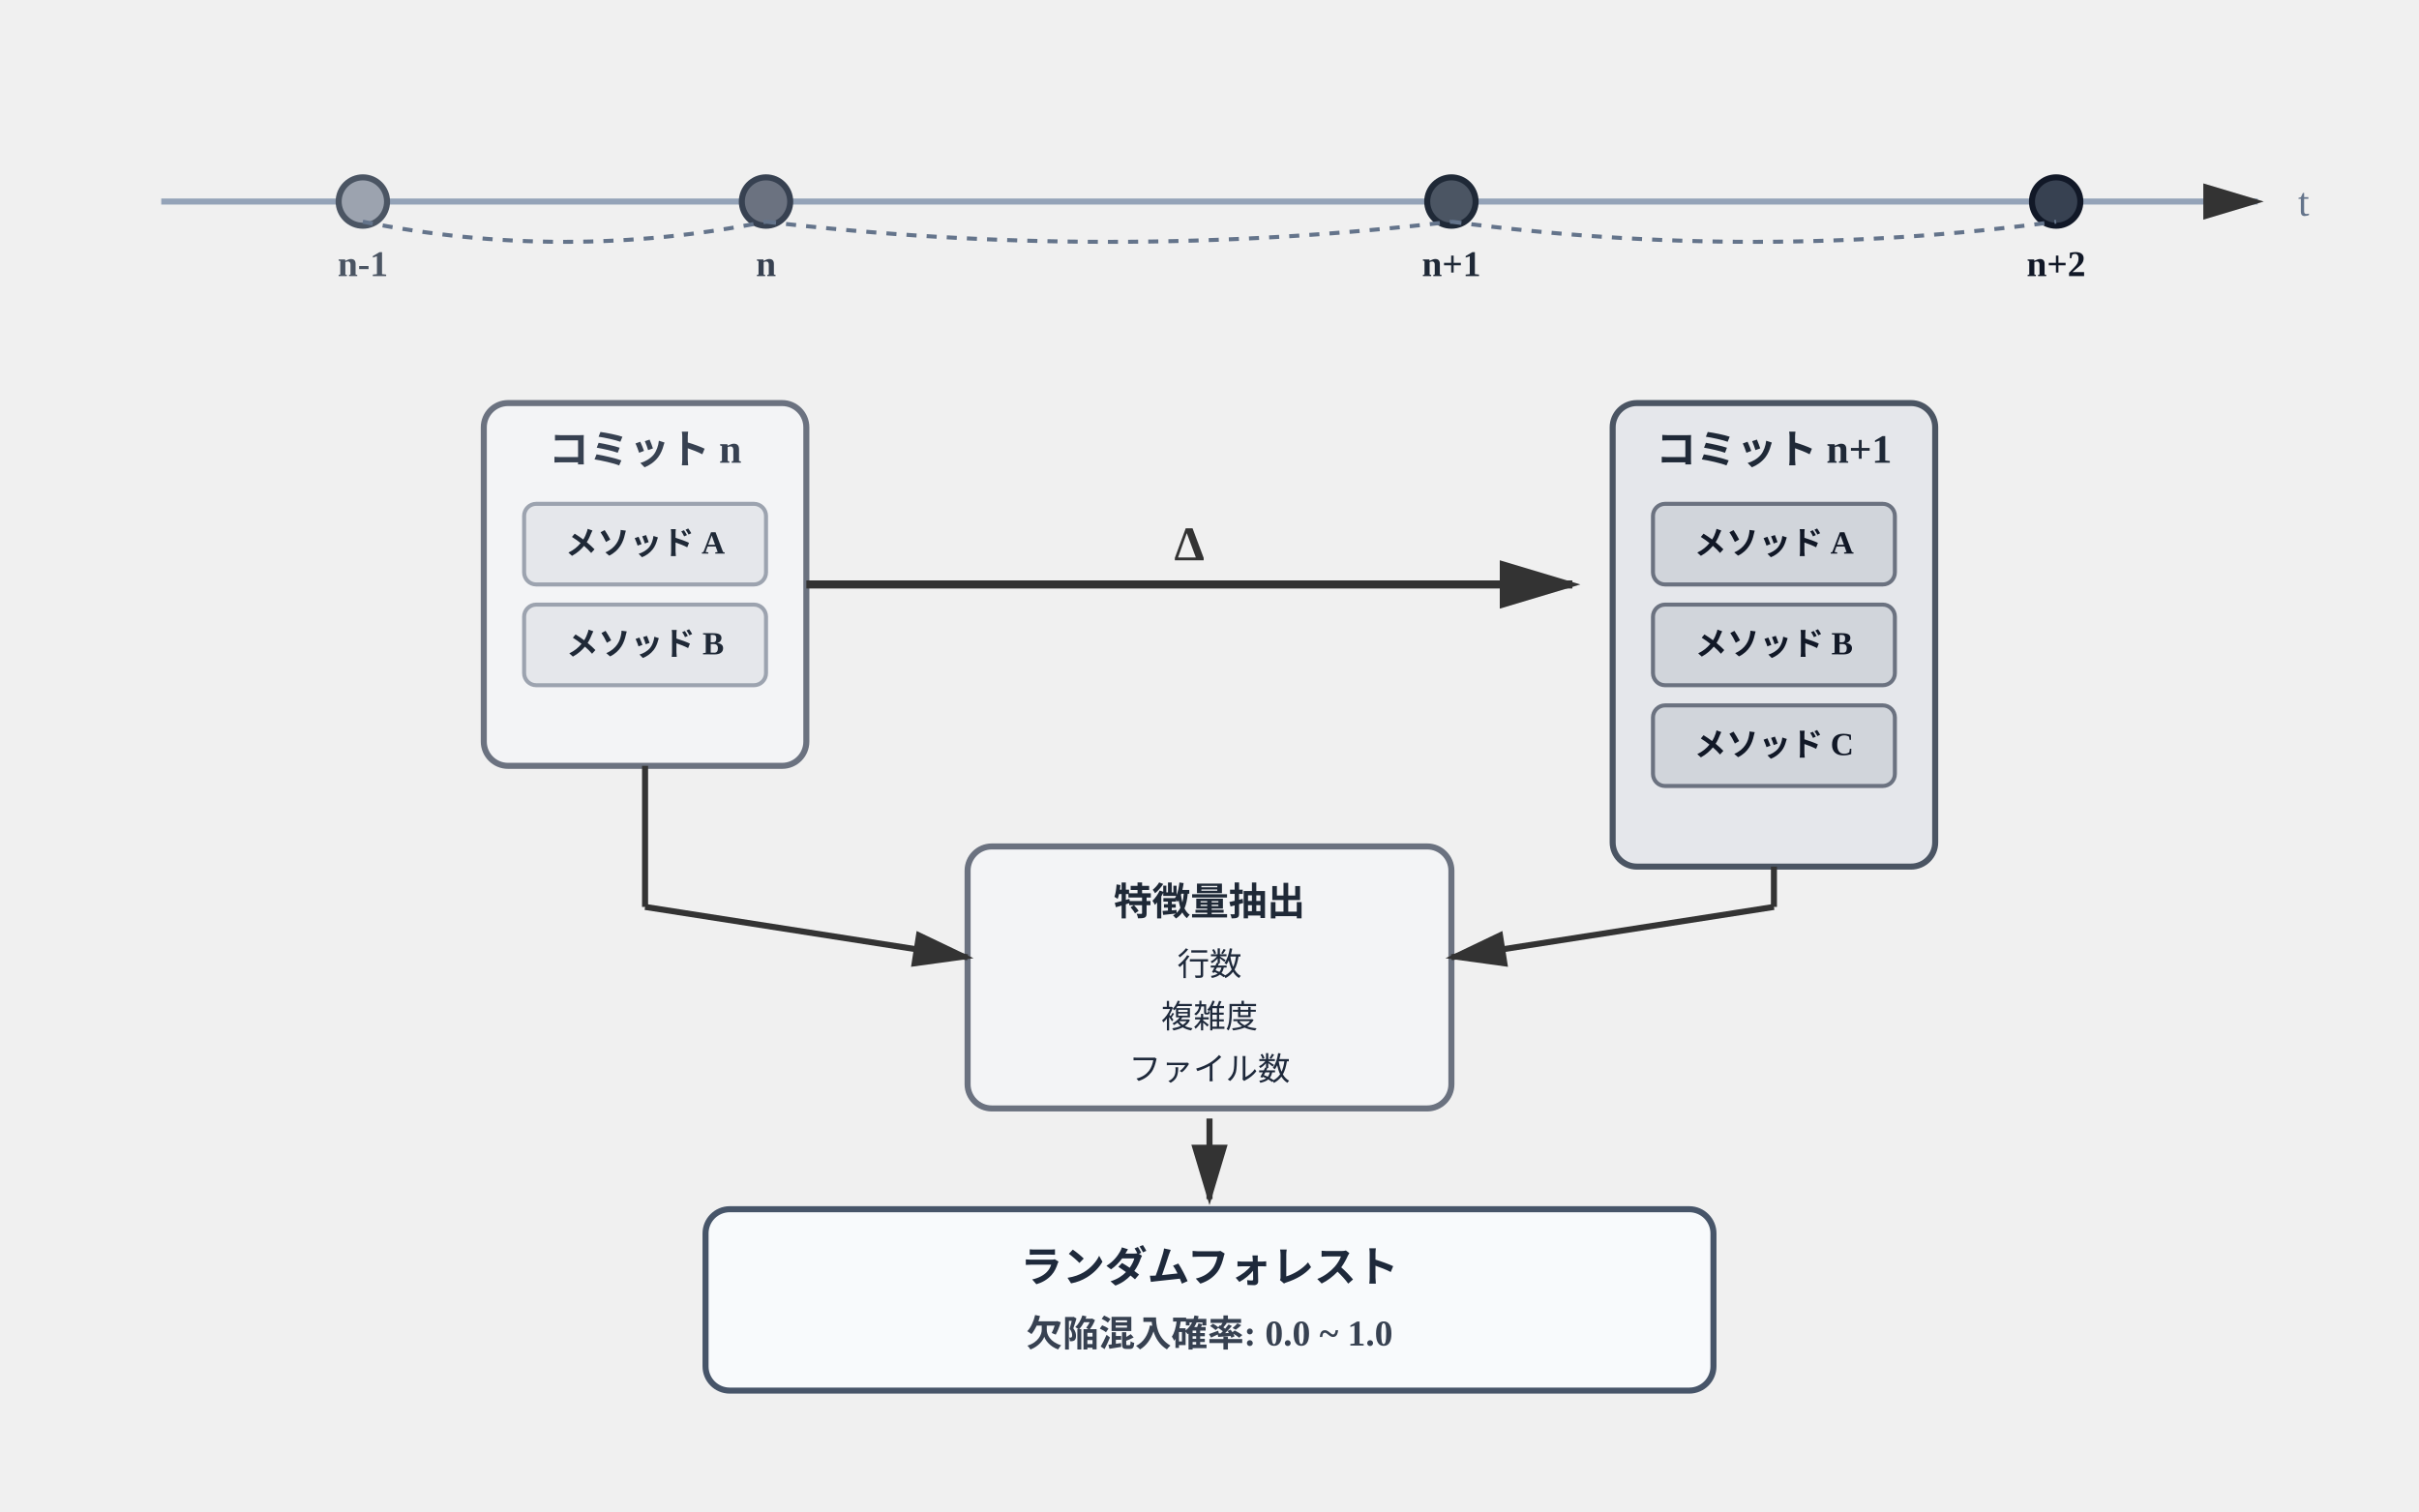
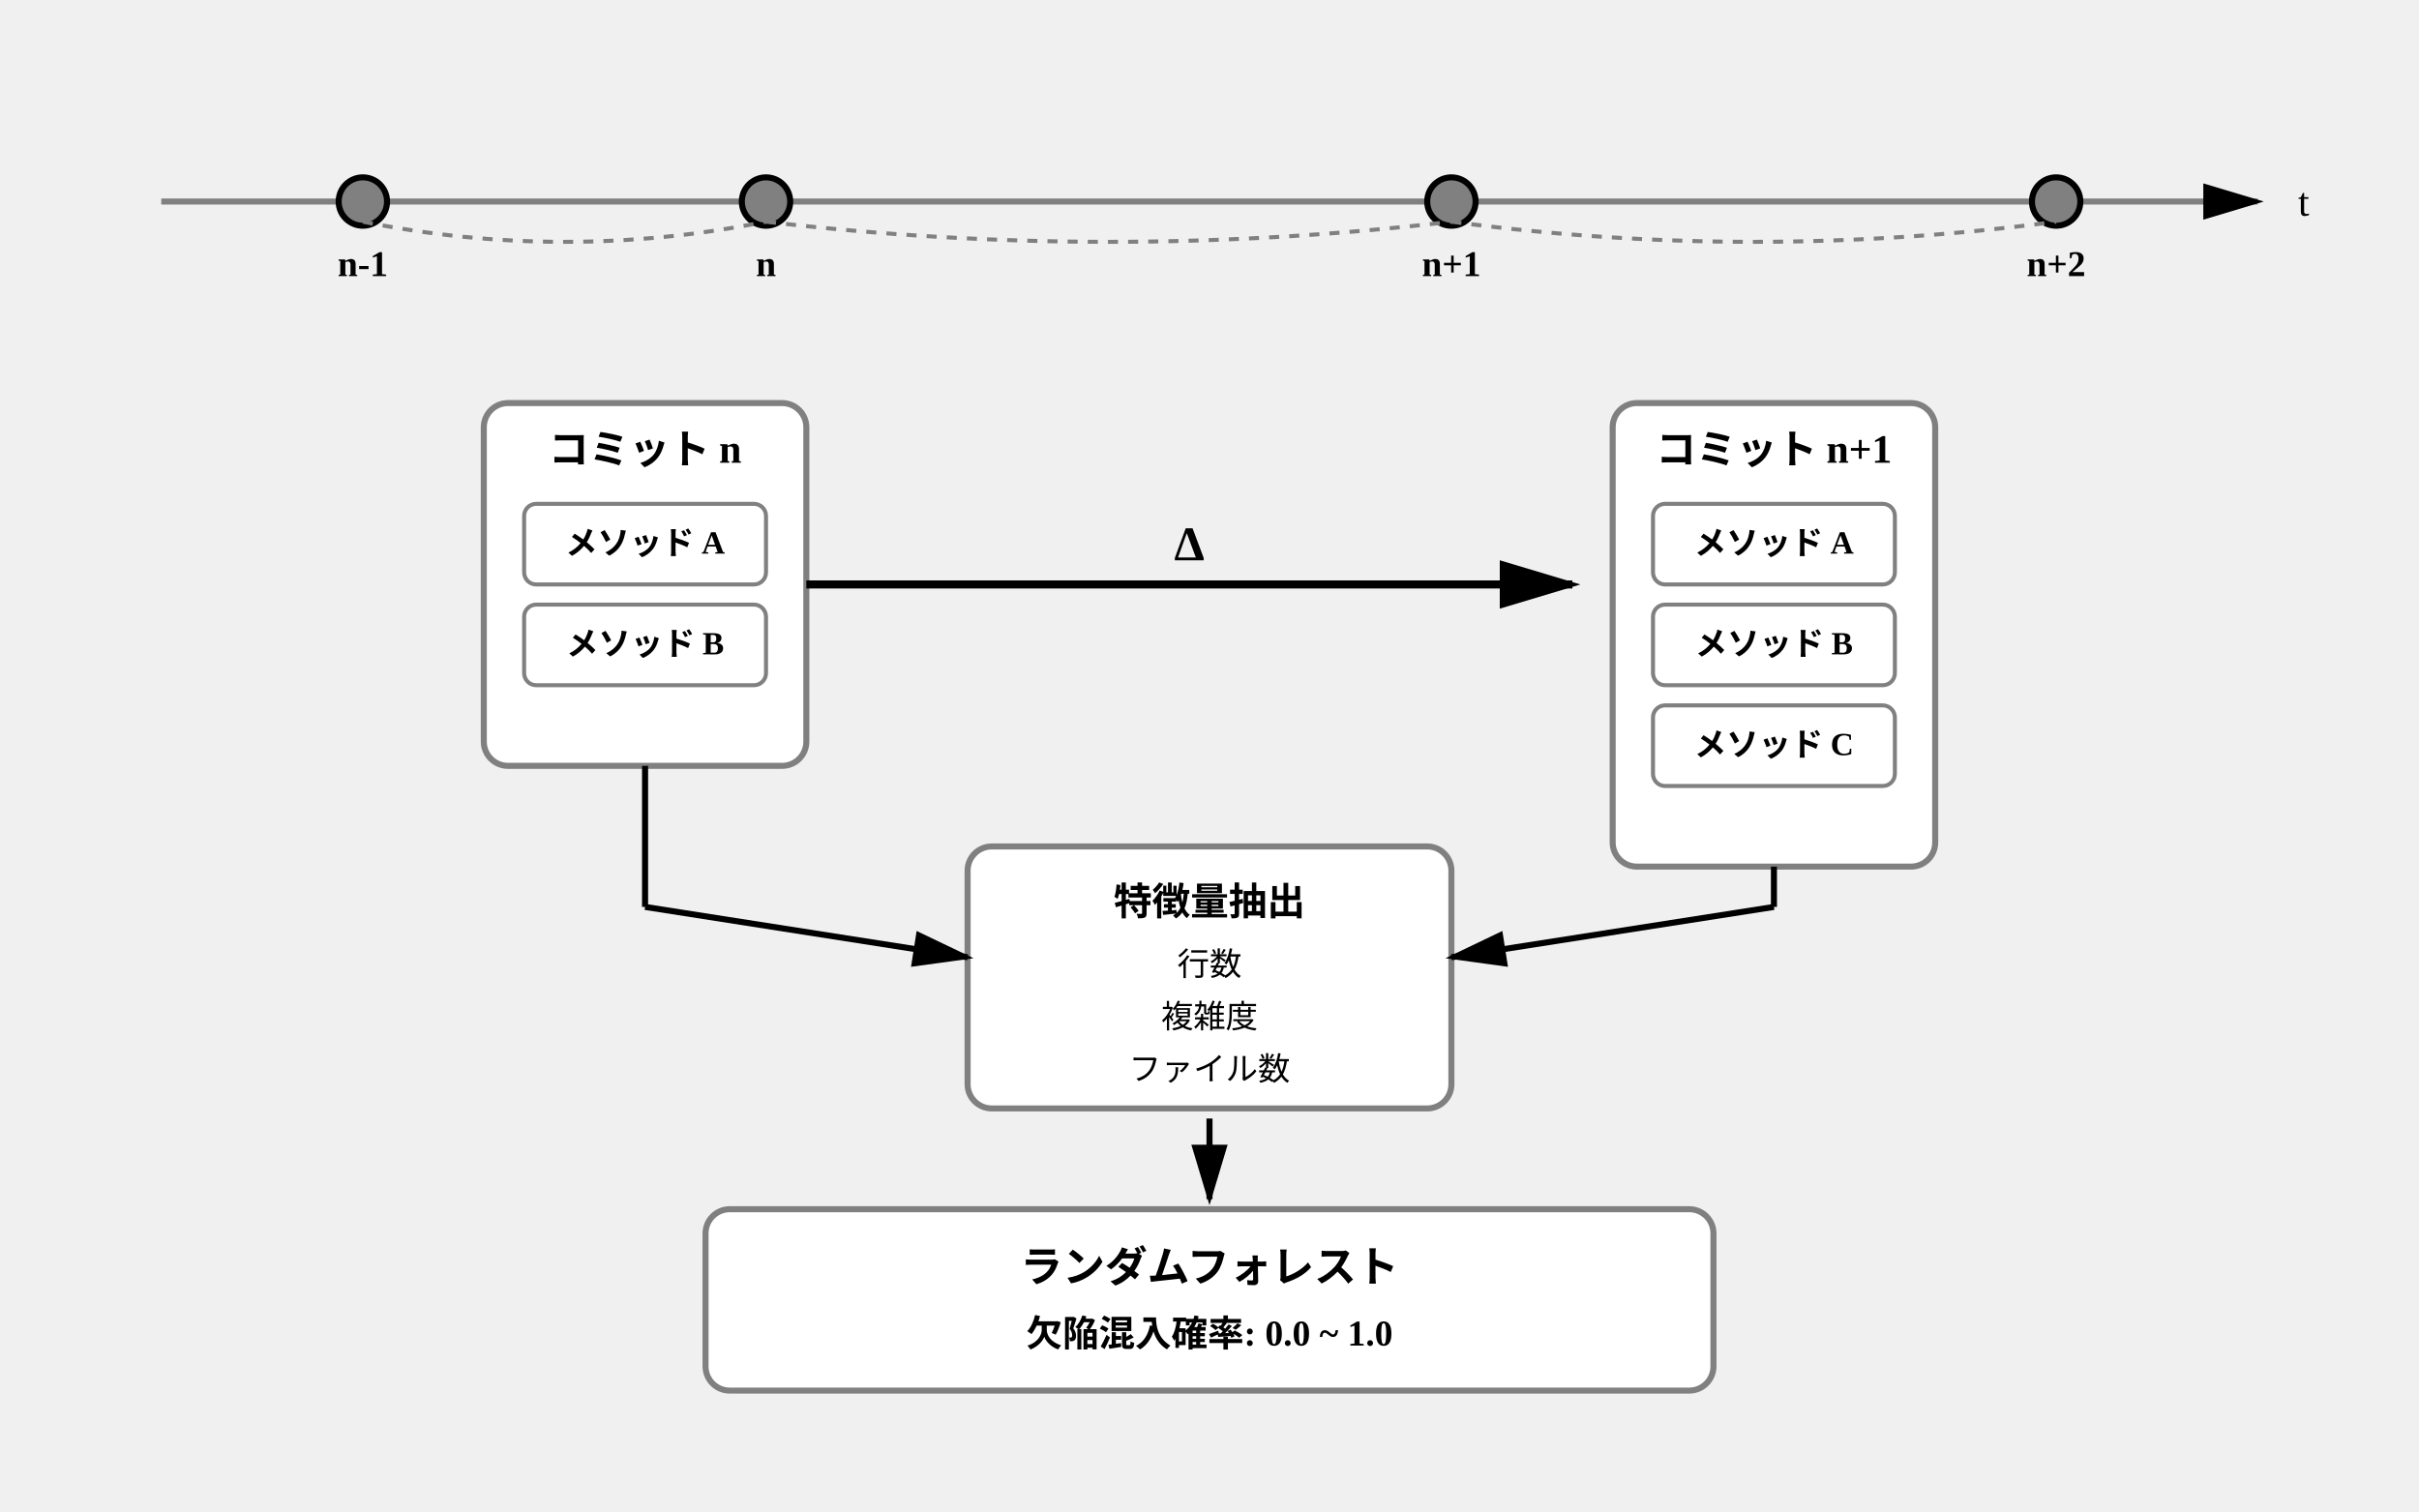
<svg xmlns="http://www.w3.org/2000/svg" viewBox="0 0 1200 750">
  <defs>
    <marker id="arrowhead" markerWidth="10" markerHeight="10" refX="9" refY="3" orient="auto">
-       <polygon points="0 0, 10 3, 0 6" fill="#333" />
+       <polygon points="0 0, 10 3, 0 6" fill="#000000" />
    </marker>
    <marker id="arrowhead-blue" markerWidth="10" markerHeight="10" refX="9" refY="3" orient="auto">
-       <polygon points="0 0, 10 3, 0 6" fill="#4b5563" />
+       <polygon points="0 0, 10 3, 0 6" fill="#808080" />
    </marker>
    <linearGradient id="grad1" x1="0%" y1="0%" x2="100%" y2="0%">
-       <stop offset="0%" style="stop-color:#6b7280;stop-opacity:0.2" />
-       <stop offset="100%" style="stop-color:#9ca3af;stop-opacity:0.2" />
+       <stop offset="0%" style="stop-color:#808080;stop-opacity:0.2" />
+       <stop offset="100%" style="stop-color:#808080;stop-opacity:0.2" />
    </linearGradient>
  </defs>
-   <line x1="80" y1="100" x2="1120" y2="100" stroke="#94a3b8" stroke-width="3" marker-end="url(#arrowhead)" />
-   <text x="1140" y="107" font-size="20" fill="#64748b">t</text>
-   <circle cx="180" cy="100" r="12" fill="#9ca3af" stroke="#4b5563" stroke-width="3" />
-   <text x="180" y="137" font-size="18" font-weight="bold" text-anchor="middle" fill="#4b5563">n-1</text>
-   <circle cx="380" cy="100" r="12" fill="#6b7280" stroke="#374151" stroke-width="3" />
-   <text x="380" y="137" font-size="18" font-weight="bold" text-anchor="middle" fill="#374151">n</text>
-   <circle cx="720" cy="100" r="12" fill="#4b5563" stroke="#1f2937" stroke-width="3" />
-   <text x="720" y="137" font-size="18" font-weight="bold" text-anchor="middle" fill="#1f2937">n+1</text>
-   <circle cx="1020" cy="100" r="12" fill="#374151" stroke="#111827" stroke-width="3" />
-   <text x="1020" y="137" font-size="18" font-weight="bold" text-anchor="middle" fill="#111827">n+2</text>
-   <path d="M 180 110 Q 280 130 380 110" stroke="#64748b" stroke-width="2" stroke-dasharray="5,5" fill="none" />
-   <path d="M 380 110 Q 550 130 720 110" stroke="#64748b" stroke-width="2" stroke-dasharray="5,5" fill="none" />
-   <path d="M 720 110 Q 870 130 1020 110" stroke="#64748b" stroke-width="2" stroke-dasharray="5,5" fill="none" />
-   <rect x="240" y="200" width="160" height="180" rx="12" fill="#f3f4f6" stroke="#6b7280" stroke-width="3" />
-   <text x="320" y="230" font-size="20" font-weight="bold" text-anchor="middle" fill="#374151">コミット n</text>
-   <rect x="260" y="250" width="120" height="40" rx="6" fill="#e5e7eb" stroke="#9ca3af" stroke-width="2" />
-   <text x="320" y="275" font-size="16" font-weight="bold" text-anchor="middle" fill="#1f2937">メソッド A</text>
-   <rect x="260" y="300" width="120" height="40" rx="6" fill="#e5e7eb" stroke="#9ca3af" stroke-width="2" />
-   <text x="320" y="325" font-size="16" font-weight="bold" text-anchor="middle" fill="#1f2937">メソッド B</text>
-   <rect x="800" y="200" width="160" height="230" rx="12" fill="#e5e7eb" stroke="#4b5563" stroke-width="3" />
-   <text x="880" y="230" font-size="20" font-weight="bold" text-anchor="middle" fill="#1f2937">コミット n+1</text>
-   <rect x="820" y="250" width="120" height="40" rx="6" fill="#d1d5db" stroke="#6b7280" stroke-width="2" />
-   <text x="880" y="275" font-size="16" font-weight="bold" text-anchor="middle" fill="#111827">メソッド A</text>
-   <rect x="820" y="300" width="120" height="40" rx="6" fill="#d1d5db" stroke="#6b7280" stroke-width="2" />
-   <text x="880" y="325" font-size="16" font-weight="bold" text-anchor="middle" fill="#111827">メソッド B</text>
-   <rect x="820" y="350" width="120" height="40" rx="6" fill="#d1d5db" stroke="#6b7280" stroke-width="2" />
-   <text x="880" y="375" font-size="16" font-weight="bold" text-anchor="middle" fill="#111827">メソッド C</text>
-   <line x1="400" y1="290" x2="780" y2="290" stroke="#333" stroke-width="4" marker-end="url(#arrowhead)" />
-   <text x="590" y="278" font-size="24" font-weight="bold" text-anchor="middle" fill="#333">Δ</text>
-   <rect x="480" y="420" width="240" height="130" rx="12" fill="#f3f4f6" stroke="#6b7280" stroke-width="3" />
-   <text x="600" y="454" font-size="19" font-weight="bold" text-anchor="middle" fill="#1f2937">特徴量抽出</text>
-   <text x="600" y="484" font-size="16" text-anchor="middle" fill="#1e293b">行数</text>
-   <text x="600" y="510" font-size="16" text-anchor="middle" fill="#1e293b">複雑度</text>
-   <text x="600" y="536" font-size="16" text-anchor="middle" fill="#1e293b">ファイル数</text>
-   <line x1="880" y1="430" x2="880" y2="450" stroke="#333" stroke-width="3" />
-   <line x1="880" y1="450" x2="720" y2="475" stroke="#333" stroke-width="3" marker-end="url(#arrowhead)" />
-   <line x1="320" y1="380" x2="320" y2="450" stroke="#333" stroke-width="3" />
-   <line x1="320" y1="450" x2="480" y2="475" stroke="#333" stroke-width="3" marker-end="url(#arrowhead)" />
-   <rect x="350" y="600" width="500" height="90" rx="12" fill="#f8fafc" stroke="#475569" stroke-width="3" />
-   <text x="600" y="636" font-size="21" font-weight="bold" text-anchor="middle" fill="#1e293b">ランダムフォレスト</text>
-   <text x="600" y="668" font-size="18" font-weight="bold" text-anchor="middle" fill="#374151">欠陥混入確率: 0.0 ~ 1.0</text>
-   <line x1="600" y1="555" x2="600" y2="595" stroke="#333" stroke-width="3" marker-end="url(#arrowhead)" />
+   <line x1="80" y1="100" x2="1120" y2="100" stroke="#808080" stroke-width="3" marker-end="url(#arrowhead)" />
+   <text x="1140" y="107" font-size="20" fill="#000000">t</text>
+   <circle cx="180" cy="100" r="12" fill="#808080" stroke="#000000" stroke-width="3" />
+   <text x="180" y="137" font-size="18" font-weight="bold" text-anchor="middle" fill="#000000">n-1</text>
+   <circle cx="380" cy="100" r="12" fill="#808080" stroke="#000000" stroke-width="3" />
+   <text x="380" y="137" font-size="18" font-weight="bold" text-anchor="middle" fill="#000000">n</text>
+   <circle cx="720" cy="100" r="12" fill="#808080" stroke="#000000" stroke-width="3" />
+   <text x="720" y="137" font-size="18" font-weight="bold" text-anchor="middle" fill="#000000">n+1</text>
+   <circle cx="1020" cy="100" r="12" fill="#808080" stroke="#000000" stroke-width="3" />
+   <text x="1020" y="137" font-size="18" font-weight="bold" text-anchor="middle" fill="#000000">n+2</text>
+   <path d="M 180 110 Q 280 130 380 110" stroke="#808080" stroke-width="2" stroke-dasharray="5,5" fill="none" />
+   <path d="M 380 110 Q 550 130 720 110" stroke="#808080" stroke-width="2" stroke-dasharray="5,5" fill="none" />
+   <path d="M 720 110 Q 870 130 1020 110" stroke="#808080" stroke-width="2" stroke-dasharray="5,5" fill="none" />
+   <rect x="240" y="200" width="160" height="180" rx="12" fill="#ffffff" stroke="#808080" stroke-width="3" />
+   <text x="320" y="230" font-size="20" font-weight="bold" text-anchor="middle" fill="#000000">コミット n</text>
+   <rect x="260" y="250" width="120" height="40" rx="6" fill="#ffffff" stroke="#808080" stroke-width="2" />
+   <text x="320" y="275" font-size="16" font-weight="bold" text-anchor="middle" fill="#000000">メソッド A</text>
+   <rect x="260" y="300" width="120" height="40" rx="6" fill="#ffffff" stroke="#808080" stroke-width="2" />
+   <text x="320" y="325" font-size="16" font-weight="bold" text-anchor="middle" fill="#000000">メソッド B</text>
+   <rect x="800" y="200" width="160" height="230" rx="12" fill="#ffffff" stroke="#808080" stroke-width="3" />
+   <text x="880" y="230" font-size="20" font-weight="bold" text-anchor="middle" fill="#000000">コミット n+1</text>
+   <rect x="820" y="250" width="120" height="40" rx="6" fill="#ffffff" stroke="#808080" stroke-width="2" />
+   <text x="880" y="275" font-size="16" font-weight="bold" text-anchor="middle" fill="#000000">メソッド A</text>
+   <rect x="820" y="300" width="120" height="40" rx="6" fill="#ffffff" stroke="#808080" stroke-width="2" />
+   <text x="880" y="325" font-size="16" font-weight="bold" text-anchor="middle" fill="#000000">メソッド B</text>
+   <rect x="820" y="350" width="120" height="40" rx="6" fill="#ffffff" stroke="#808080" stroke-width="2" />
+   <text x="880" y="375" font-size="16" font-weight="bold" text-anchor="middle" fill="#000000">メソッド C</text>
+   <line x1="400" y1="290" x2="780" y2="290" stroke="#000000" stroke-width="4" marker-end="url(#arrowhead)" />
+   <text x="590" y="278" font-size="24" font-weight="bold" text-anchor="middle" fill="#000000">Δ</text>
+   <rect x="480" y="420" width="240" height="130" rx="12" fill="#ffffff" stroke="#808080" stroke-width="3" />
+   <text x="600" y="454" font-size="19" font-weight="bold" text-anchor="middle" fill="#000000">特徴量抽出</text>
+   <text x="600" y="484" font-size="16" text-anchor="middle" fill="#000000">行数</text>
+   <text x="600" y="510" font-size="16" text-anchor="middle" fill="#000000">複雑度</text>
+   <text x="600" y="536" font-size="16" text-anchor="middle" fill="#000000">ファイル数</text>
+   <line x1="880" y1="430" x2="880" y2="450" stroke="#000000" stroke-width="3" />
+   <line x1="880" y1="450" x2="720" y2="475" stroke="#000000" stroke-width="3" marker-end="url(#arrowhead)" />
+   <line x1="320" y1="380" x2="320" y2="450" stroke="#000000" stroke-width="3" />
+   <line x1="320" y1="450" x2="480" y2="475" stroke="#000000" stroke-width="3" marker-end="url(#arrowhead)" />
+   <rect x="350" y="600" width="500" height="90" rx="12" fill="#ffffff" stroke="#808080" stroke-width="3" />
+   <text x="600" y="636" font-size="21" font-weight="bold" text-anchor="middle" fill="#000000">ランダムフォレスト</text>
+   <text x="600" y="668" font-size="18" font-weight="bold" text-anchor="middle" fill="#000000">欠陥混入確率: 0.0 ~ 1.0</text>
+   <line x1="600" y1="555" x2="600" y2="595" stroke="#000000" stroke-width="3" marker-end="url(#arrowhead)" />
</svg>
